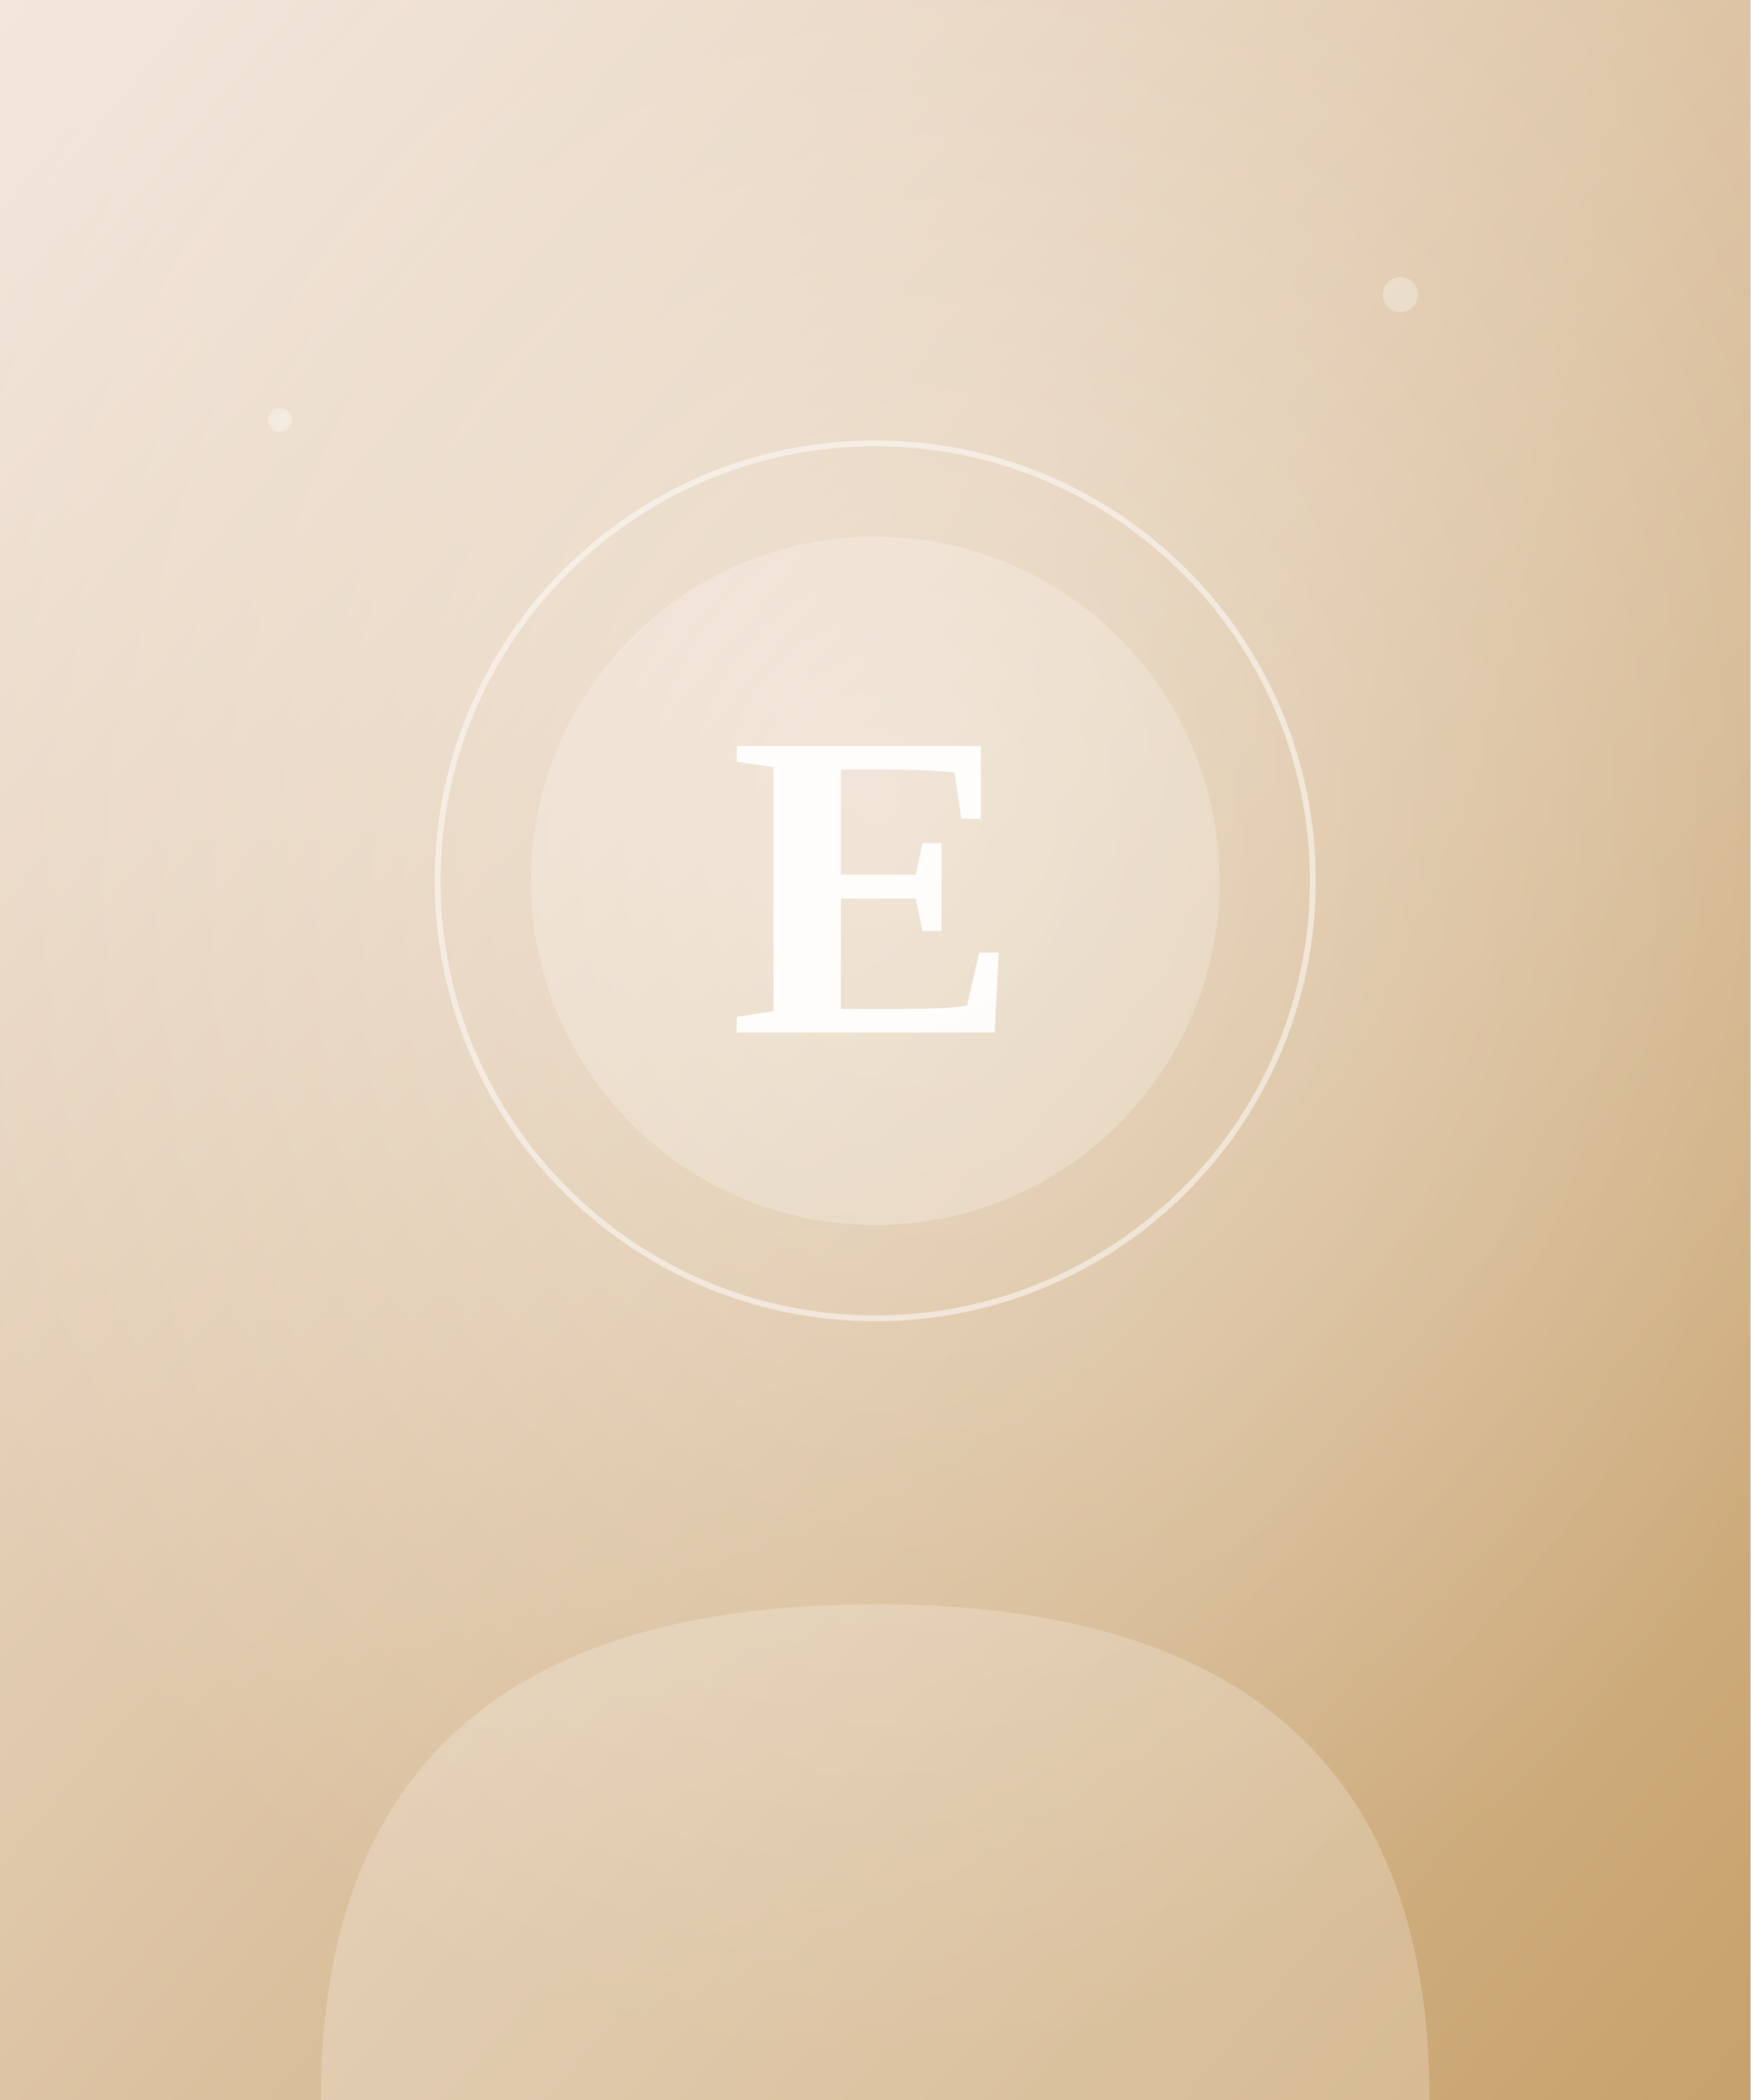
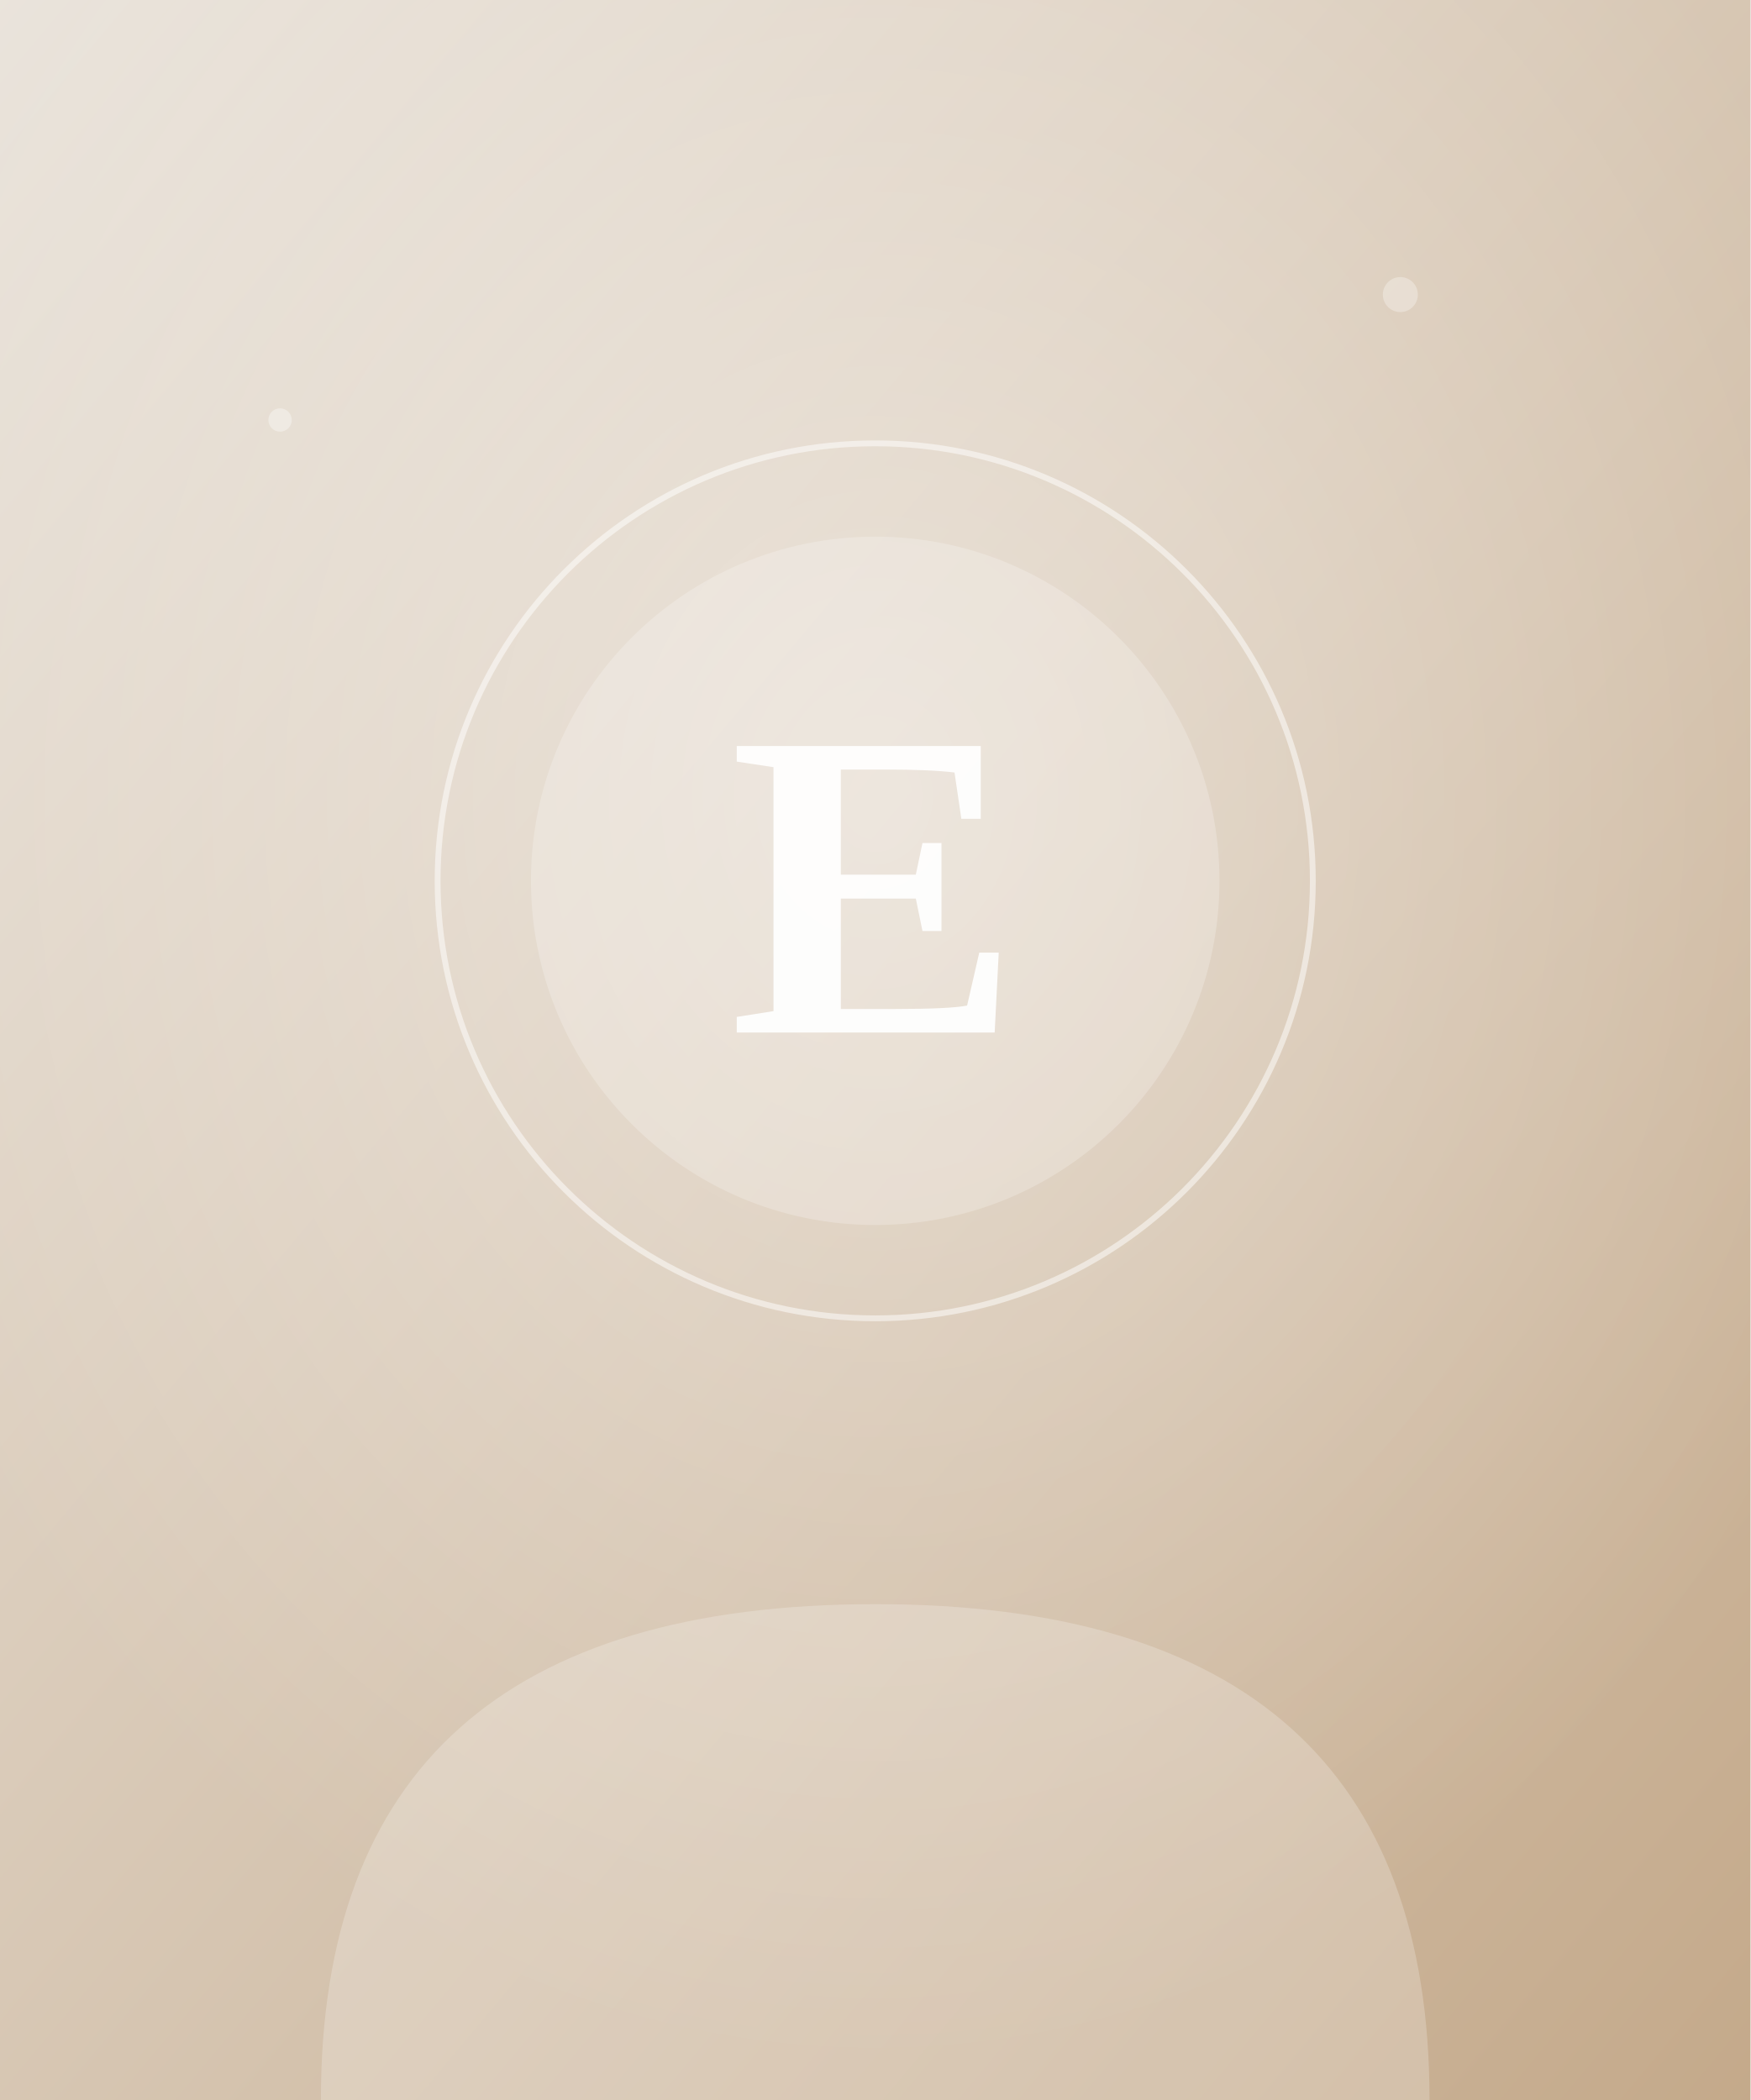
<svg xmlns="http://www.w3.org/2000/svg" viewBox="0 0 600 720" width="600" height="720" role="img">
  <defs>
    <linearGradient id="g" x1="0" y1="0" x2="1" y2="1">
-       <stop offset="0" stop-color="#F3E7DE" />
-       <stop offset="1" stop-color="#C7A16B" />
+       <stop offset="0" stop-color="#EAE4DC" />
+       <stop offset="1" stop-color="#C4A98A" />
    </linearGradient>
    <radialGradient id="glow" cx="50%" cy="38%" r="60%">
      <stop offset="0" stop-color="#fff" stop-opacity=".40" />
      <stop offset="1" stop-color="#fff" stop-opacity="0" />
    </radialGradient>
  </defs>
  <rect width="600" height="720" fill="url(#g)" />
  <rect width="600" height="720" fill="url(#glow)" />
  <circle cx="480" cy="101" r="6" fill="#fff" opacity=".3" />
  <circle cx="96" cy="144" r="4" fill="#fff" opacity=".35" />
  <g fill="#ffffff" opacity=".22">
    <circle cx="300" cy="302" r="118" />
    <path d="M110 720 q0 -170 190 -170 q190 0 190 170 Z" />
  </g>
  <circle cx="300" cy="302" r="150" fill="none" stroke="#fff" stroke-width="2" opacity=".5" />
-   <text x="300" y="354" text-anchor="middle" font-family="Fraunces, Georgia, 'Times New Roman', serif" font-size="150" font-weight="600" fill="#ffffff" opacity=".92">Е</text>
+   <text x="300" y="354" text-anchor="middle" font-family="Playfair Display, Georgia, 'Times New Roman', serif" font-size="150" font-weight="600" fill="#ffffff" opacity=".92">Е</text>
</svg>
